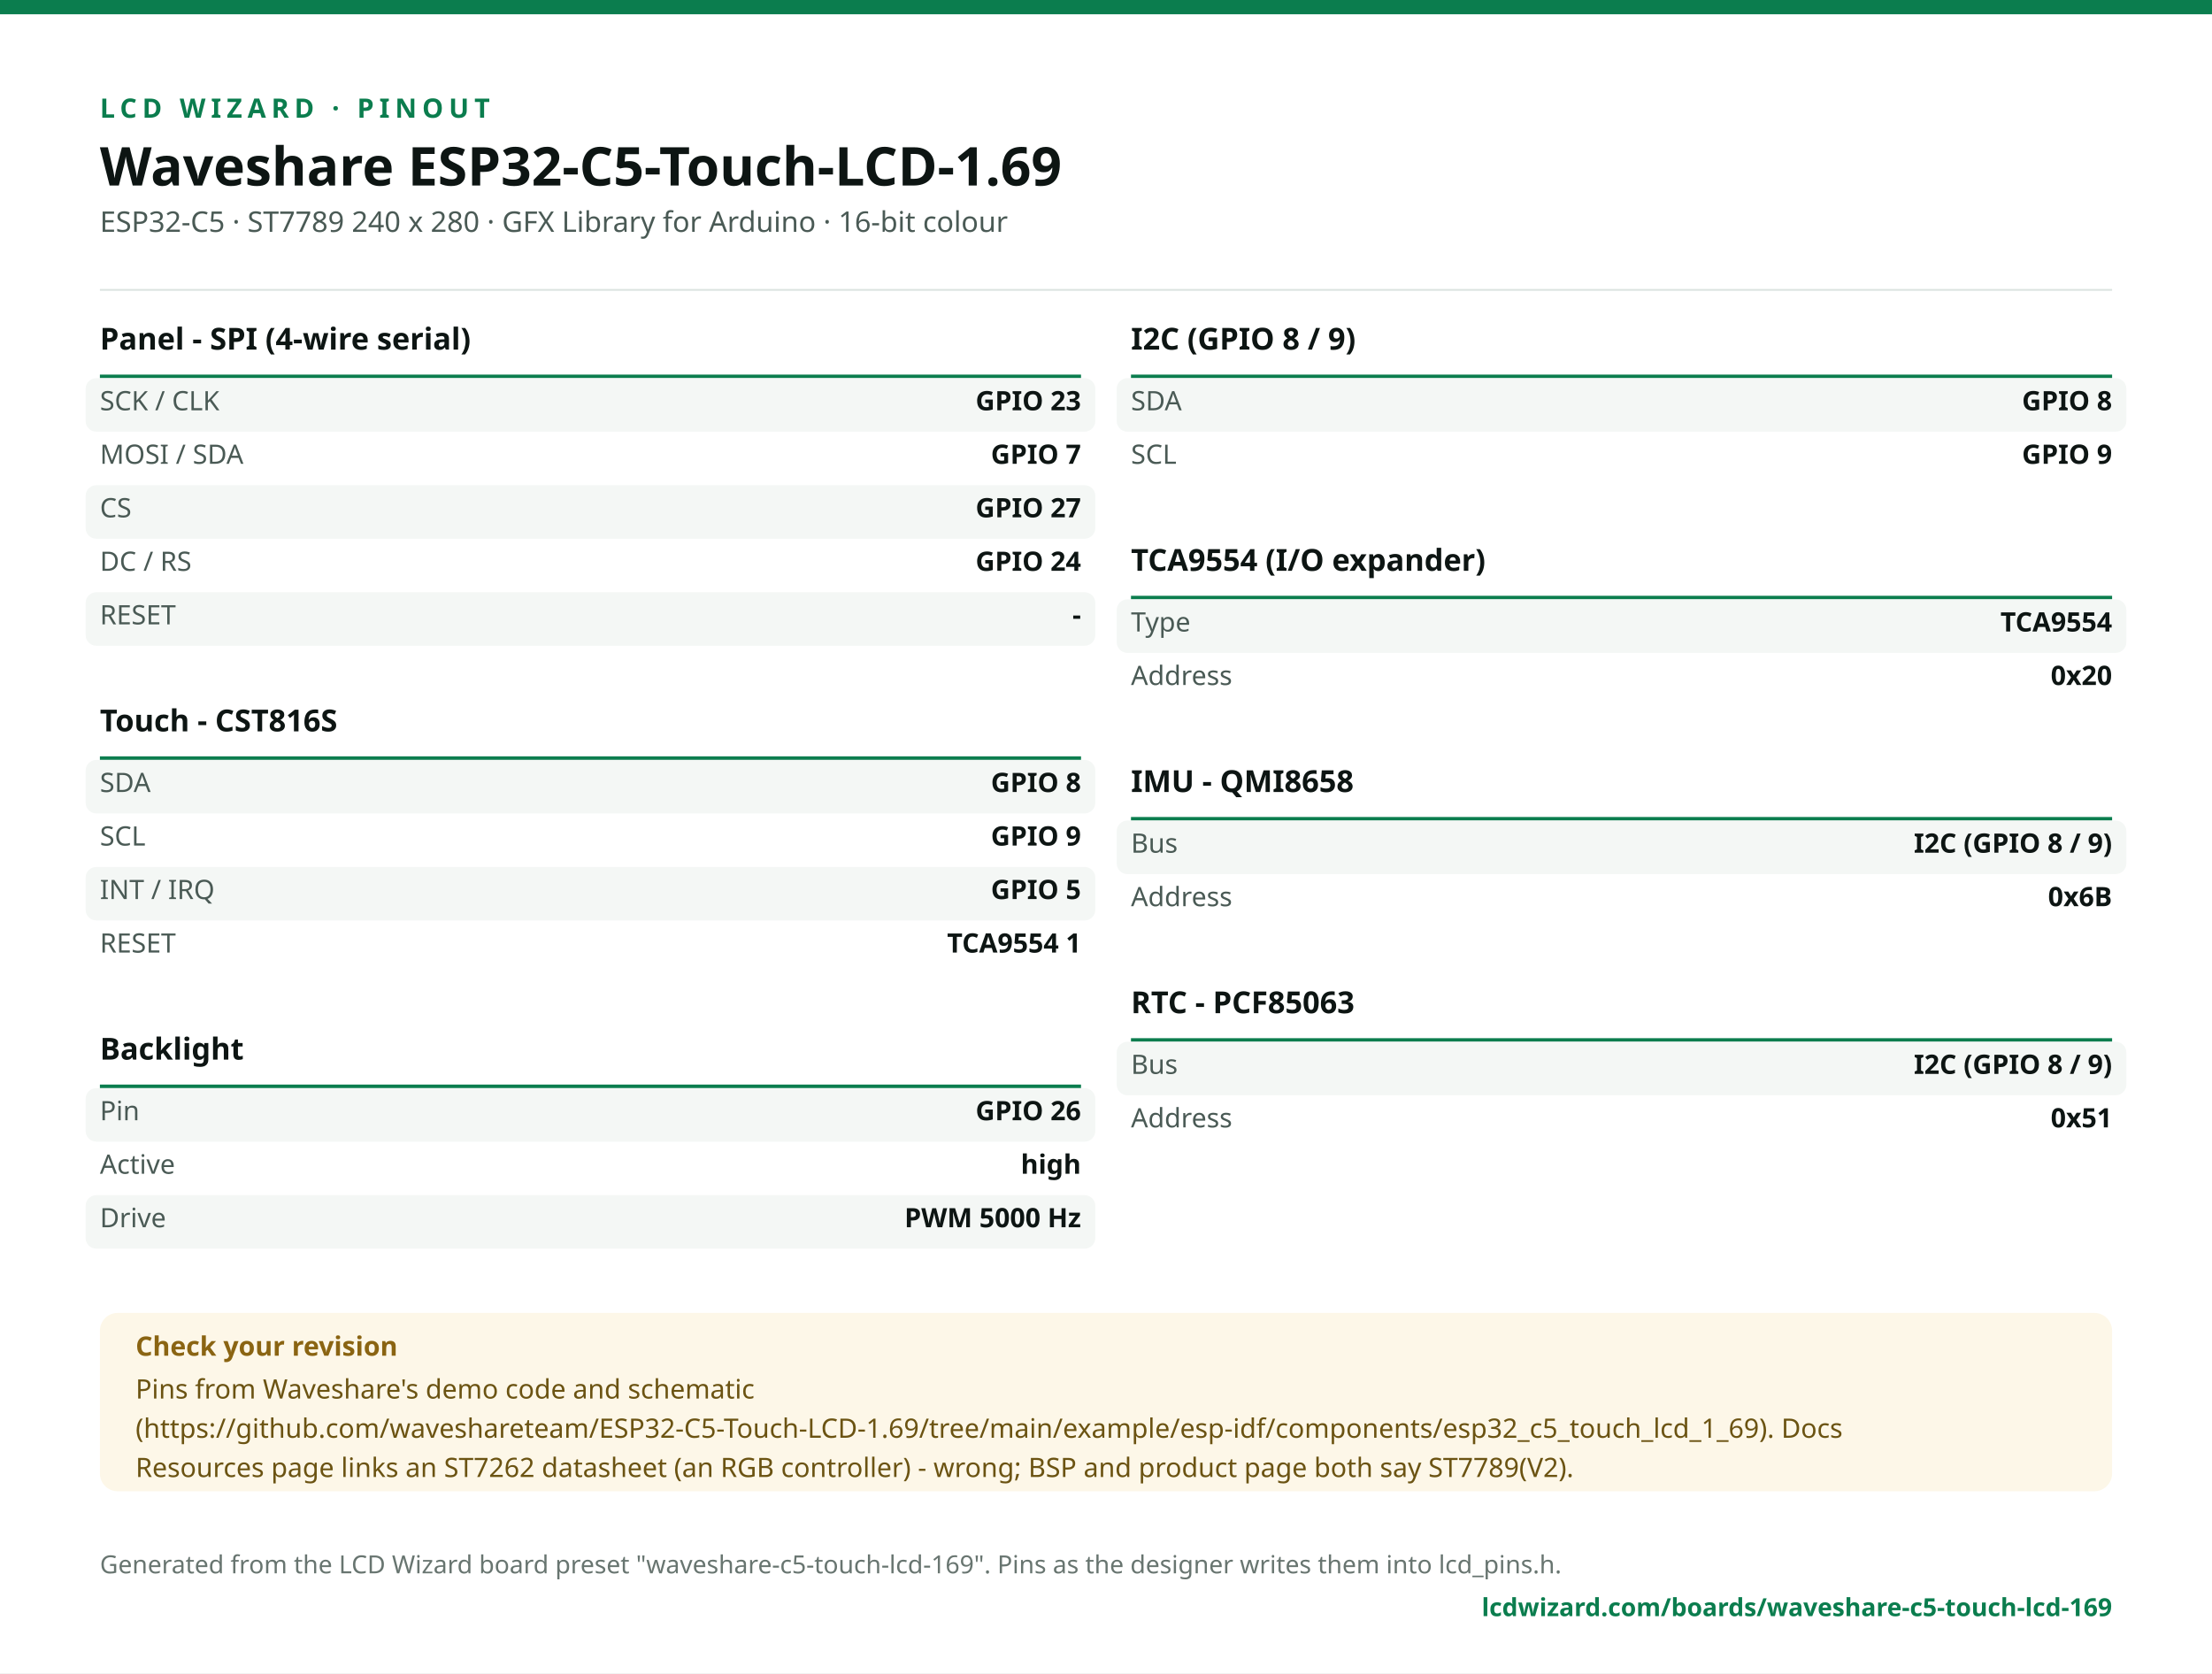
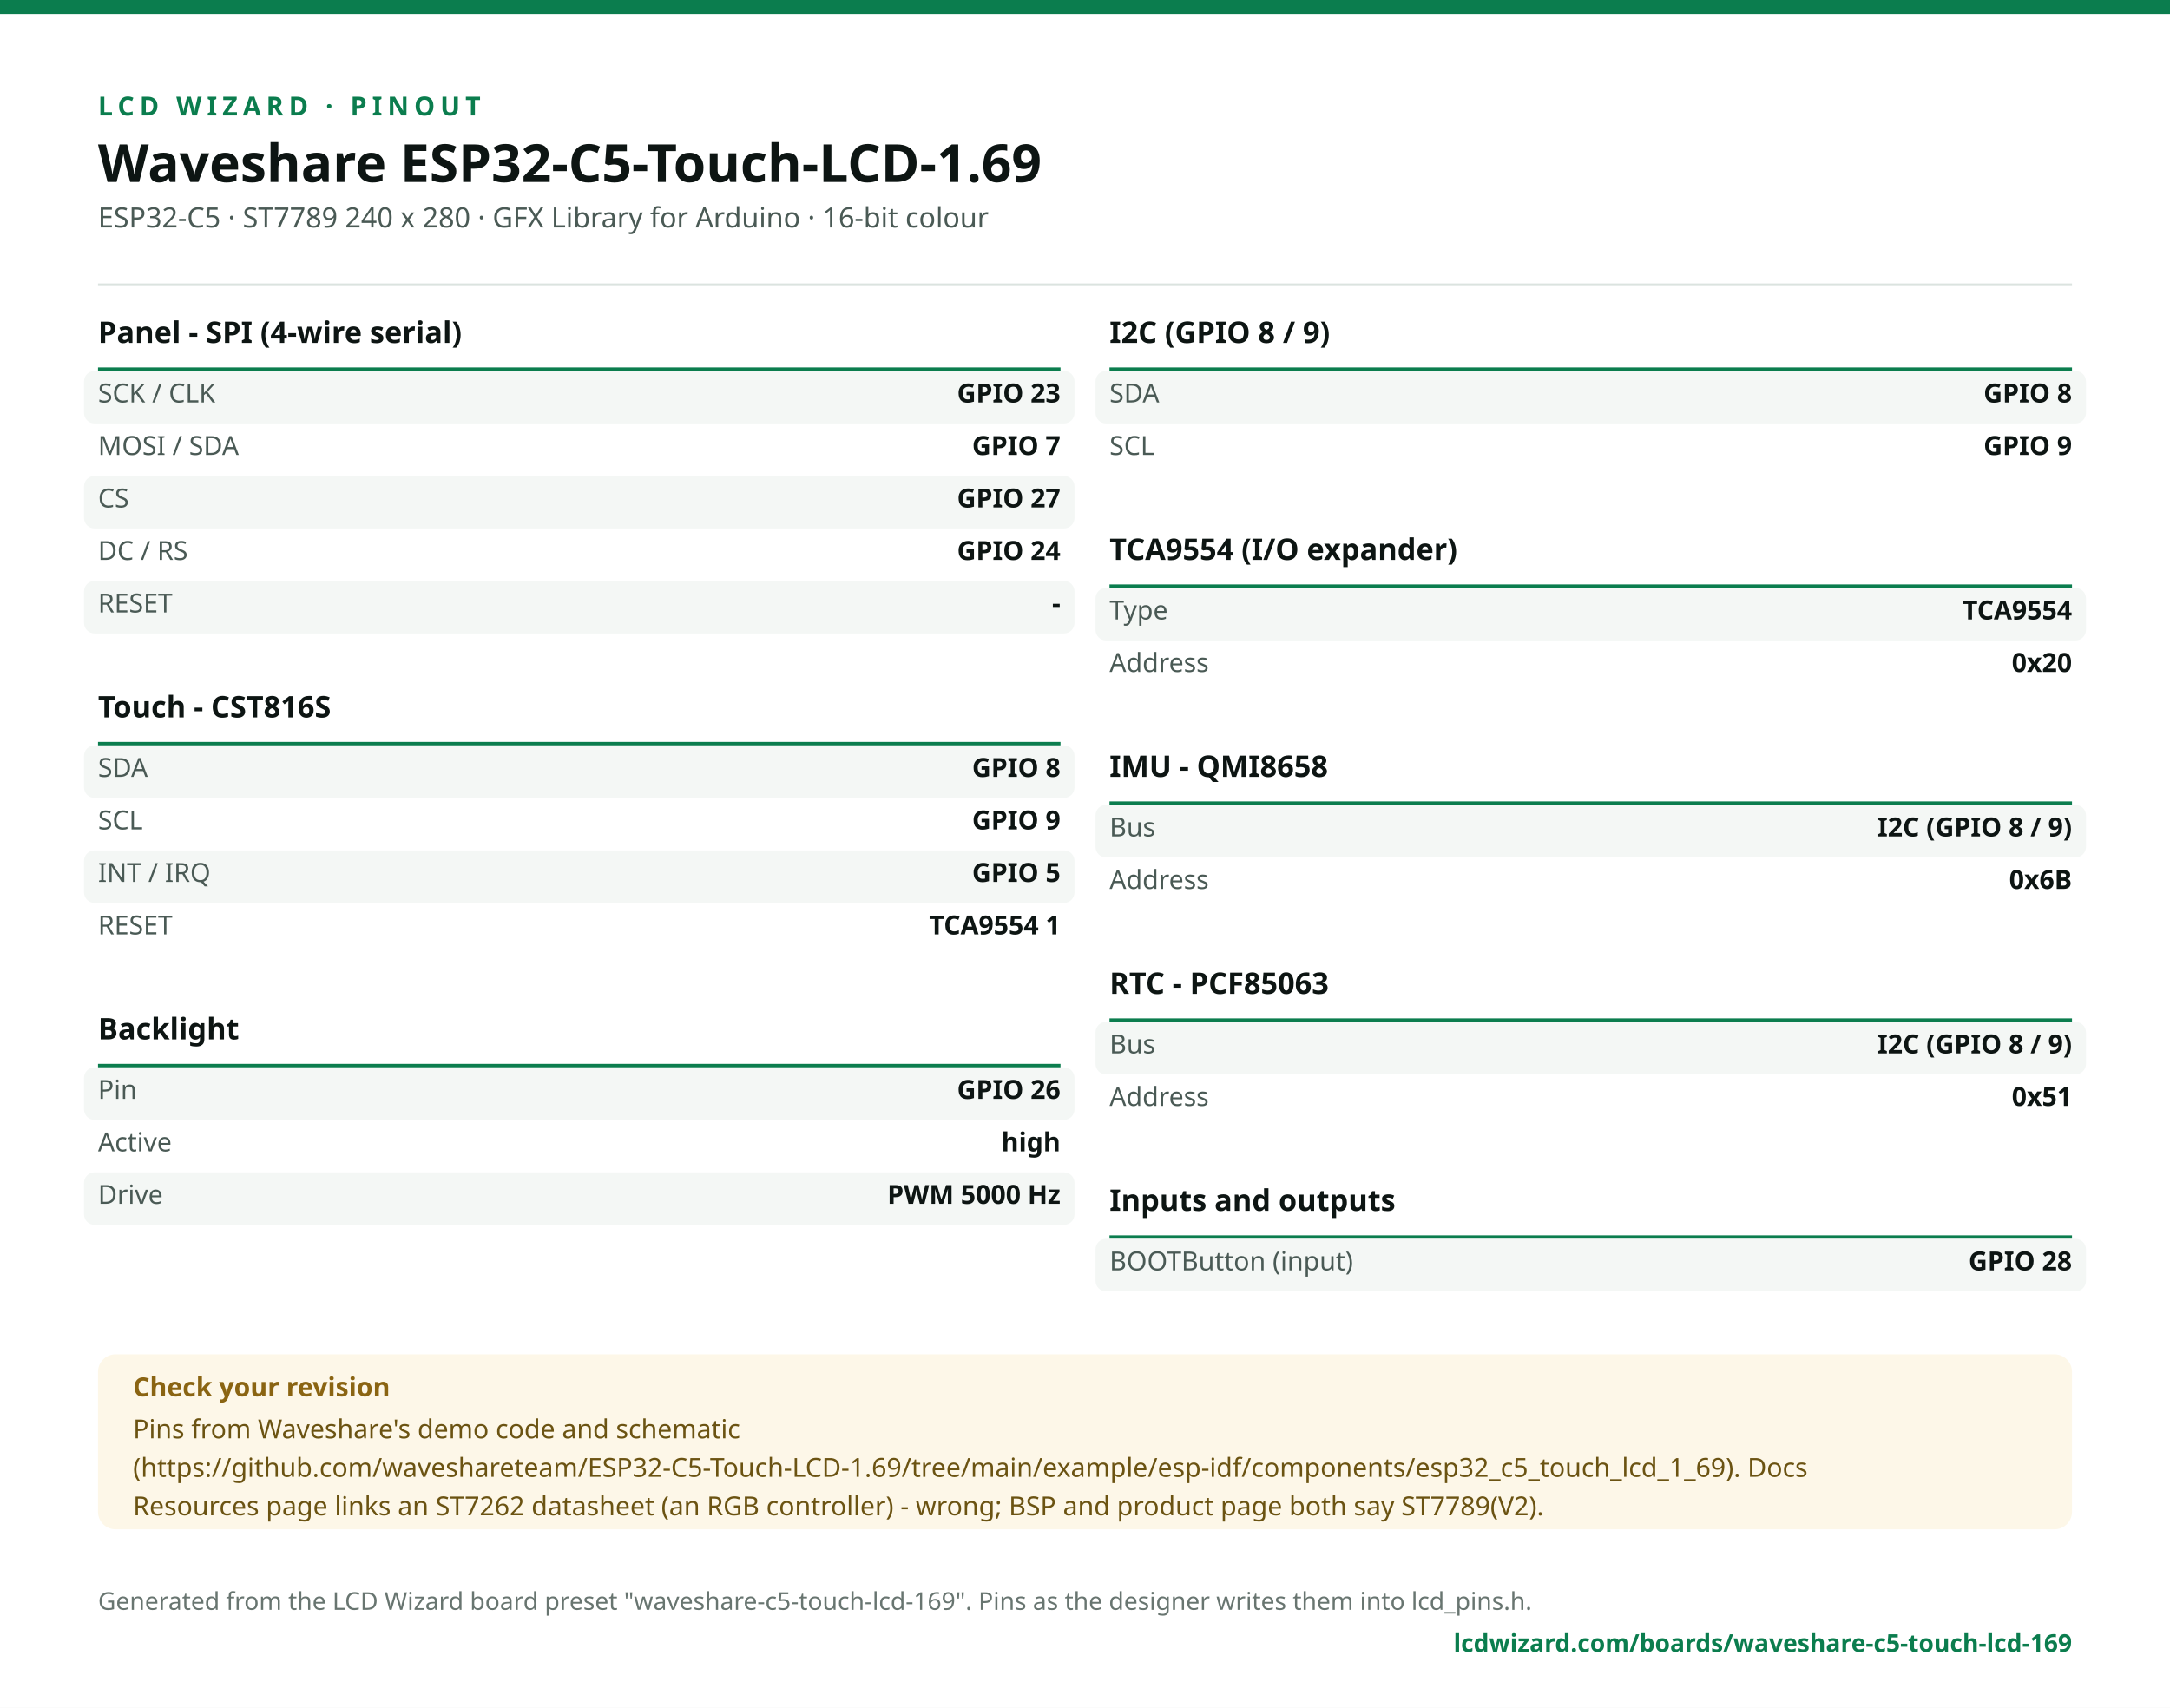
- <svg xmlns="http://www.w3.org/2000/svg" width="1240" height="938" viewBox="0 0 1240 938">
-   <rect width="1240" height="938" fill="#ffffff" />
+ <svg xmlns="http://www.w3.org/2000/svg" width="1240" height="976" viewBox="0 0 1240 976">
+   <rect width="1240" height="976" fill="#ffffff" />
  <rect x="0" y="0" width="1240" height="8" fill="#0b7d4e" />
  <text x="56" y="66" font-family="Montserrat" font-weight="700" font-size="15" letter-spacing="3" fill="#0b7d4e">LCD WIZARD  ·  PINOUT</text>
  <text x="56" y="104" font-family="Montserrat" font-weight="700" font-size="30" fill="#0d1513">Waveshare ESP32-C5-Touch-LCD-1.69</text>
  <text x="56" y="130" font-family="Montserrat" font-weight="500" font-size="16" fill="#4a5a55">ESP32-C5   ·   ST7789 240 x 280   ·   GFX Library for Arduino   ·   16-bit colour</text>
  <rect x="56" y="162" width="1128" height="1" fill="#dbe3df" />
  <text x="56" y="196" font-family="Montserrat" font-weight="700" font-size="17" fill="#0d1513">Panel - SPI (4-wire serial)</text>
  <rect x="56" y="210" width="550" height="2" fill="#0b7d4e" />
  <rect x="48" y="212" width="566" height="30" rx="6" fill="#f4f7f5" />
  <text x="56" y="230" font-family="Montserrat" font-weight="500" font-size="15" fill="#4a5a55">SCK / CLK</text>
  <text x="606" text-anchor="end" y="230" font-family="Montserrat" font-weight="700" font-size="15" fill="#0d1513">GPIO 23</text>
  <text x="56" y="260" font-family="Montserrat" font-weight="500" font-size="15" fill="#4a5a55">MOSI / SDA</text>
  <text x="606" text-anchor="end" y="260" font-family="Montserrat" font-weight="700" font-size="15" fill="#0d1513">GPIO 7</text>
  <rect x="48" y="272" width="566" height="30" rx="6" fill="#f4f7f5" />
  <text x="56" y="290" font-family="Montserrat" font-weight="500" font-size="15" fill="#4a5a55">CS</text>
  <text x="606" text-anchor="end" y="290" font-family="Montserrat" font-weight="700" font-size="15" fill="#0d1513">GPIO 27</text>
  <text x="56" y="320" font-family="Montserrat" font-weight="500" font-size="15" fill="#4a5a55">DC / RS</text>
  <text x="606" text-anchor="end" y="320" font-family="Montserrat" font-weight="700" font-size="15" fill="#0d1513">GPIO 24</text>
  <rect x="48" y="332" width="566" height="30" rx="6" fill="#f4f7f5" />
  <text x="56" y="350" font-family="Montserrat" font-weight="500" font-size="15" fill="#4a5a55">RESET</text>
  <text x="606" text-anchor="end" y="350" font-family="Montserrat" font-weight="700" font-size="15" fill="#0d1513">-</text>
  <text x="56" y="410" font-family="Montserrat" font-weight="700" font-size="17" fill="#0d1513">Touch - CST816S</text>
  <rect x="56" y="424" width="550" height="2" fill="#0b7d4e" />
  <rect x="48" y="426" width="566" height="30" rx="6" fill="#f4f7f5" />
  <text x="56" y="444" font-family="Montserrat" font-weight="500" font-size="15" fill="#4a5a55">SDA</text>
  <text x="606" text-anchor="end" y="444" font-family="Montserrat" font-weight="700" font-size="15" fill="#0d1513">GPIO 8</text>
  <text x="56" y="474" font-family="Montserrat" font-weight="500" font-size="15" fill="#4a5a55">SCL</text>
  <text x="606" text-anchor="end" y="474" font-family="Montserrat" font-weight="700" font-size="15" fill="#0d1513">GPIO 9</text>
  <rect x="48" y="486" width="566" height="30" rx="6" fill="#f4f7f5" />
  <text x="56" y="504" font-family="Montserrat" font-weight="500" font-size="15" fill="#4a5a55">INT / IRQ</text>
  <text x="606" text-anchor="end" y="504" font-family="Montserrat" font-weight="700" font-size="15" fill="#0d1513">GPIO 5</text>
  <text x="56" y="534" font-family="Montserrat" font-weight="500" font-size="15" fill="#4a5a55">RESET</text>
  <text x="606" text-anchor="end" y="534" font-family="Montserrat" font-weight="700" font-size="15" fill="#0d1513">TCA9554 1</text>
  <text x="56" y="594" font-family="Montserrat" font-weight="700" font-size="17" fill="#0d1513">Backlight</text>
  <rect x="56" y="608" width="550" height="2" fill="#0b7d4e" />
  <rect x="48" y="610" width="566" height="30" rx="6" fill="#f4f7f5" />
  <text x="56" y="628" font-family="Montserrat" font-weight="500" font-size="15" fill="#4a5a55">Pin</text>
  <text x="606" text-anchor="end" y="628" font-family="Montserrat" font-weight="700" font-size="15" fill="#0d1513">GPIO 26</text>
  <text x="56" y="658" font-family="Montserrat" font-weight="500" font-size="15" fill="#4a5a55">Active</text>
  <text x="606" text-anchor="end" y="658" font-family="Montserrat" font-weight="700" font-size="15" fill="#0d1513">high</text>
  <rect x="48" y="670" width="566" height="30" rx="6" fill="#f4f7f5" />
  <text x="56" y="688" font-family="Montserrat" font-weight="500" font-size="15" fill="#4a5a55">Drive</text>
  <text x="606" text-anchor="end" y="688" font-family="Montserrat" font-weight="700" font-size="15" fill="#0d1513">PWM 5000 Hz</text>
  <text x="634" y="196" font-family="Montserrat" font-weight="700" font-size="17" fill="#0d1513">I2C (GPIO 8 / 9)</text>
  <rect x="634" y="210" width="550" height="2" fill="#0b7d4e" />
  <rect x="626" y="212" width="566" height="30" rx="6" fill="#f4f7f5" />
  <text x="634" y="230" font-family="Montserrat" font-weight="500" font-size="15" fill="#4a5a55">SDA</text>
  <text x="1184" text-anchor="end" y="230" font-family="Montserrat" font-weight="700" font-size="15" fill="#0d1513">GPIO 8</text>
  <text x="634" y="260" font-family="Montserrat" font-weight="500" font-size="15" fill="#4a5a55">SCL</text>
  <text x="1184" text-anchor="end" y="260" font-family="Montserrat" font-weight="700" font-size="15" fill="#0d1513">GPIO 9</text>
  <text x="634" y="320" font-family="Montserrat" font-weight="700" font-size="17" fill="#0d1513">TCA9554 (I/O expander)</text>
  <rect x="634" y="334" width="550" height="2" fill="#0b7d4e" />
  <rect x="626" y="336" width="566" height="30" rx="6" fill="#f4f7f5" />
  <text x="634" y="354" font-family="Montserrat" font-weight="500" font-size="15" fill="#4a5a55">Type</text>
  <text x="1184" text-anchor="end" y="354" font-family="Montserrat" font-weight="700" font-size="15" fill="#0d1513">TCA9554</text>
  <text x="634" y="384" font-family="Montserrat" font-weight="500" font-size="15" fill="#4a5a55">Address</text>
  <text x="1184" text-anchor="end" y="384" font-family="Montserrat" font-weight="700" font-size="15" fill="#0d1513">0x20</text>
  <text x="634" y="444" font-family="Montserrat" font-weight="700" font-size="17" fill="#0d1513">IMU - QMI8658</text>
  <rect x="634" y="458" width="550" height="2" fill="#0b7d4e" />
  <rect x="626" y="460" width="566" height="30" rx="6" fill="#f4f7f5" />
  <text x="634" y="478" font-family="Montserrat" font-weight="500" font-size="15" fill="#4a5a55">Bus</text>
  <text x="1184" text-anchor="end" y="478" font-family="Montserrat" font-weight="700" font-size="15" fill="#0d1513">I2C (GPIO 8 / 9)</text>
  <text x="634" y="508" font-family="Montserrat" font-weight="500" font-size="15" fill="#4a5a55">Address</text>
  <text x="1184" text-anchor="end" y="508" font-family="Montserrat" font-weight="700" font-size="15" fill="#0d1513">0x6B</text>
  <text x="634" y="568" font-family="Montserrat" font-weight="700" font-size="17" fill="#0d1513">RTC - PCF85063</text>
  <rect x="634" y="582" width="550" height="2" fill="#0b7d4e" />
  <rect x="626" y="584" width="566" height="30" rx="6" fill="#f4f7f5" />
  <text x="634" y="602" font-family="Montserrat" font-weight="500" font-size="15" fill="#4a5a55">Bus</text>
  <text x="1184" text-anchor="end" y="602" font-family="Montserrat" font-weight="700" font-size="15" fill="#0d1513">I2C (GPIO 8 / 9)</text>
  <text x="634" y="632" font-family="Montserrat" font-weight="500" font-size="15" fill="#4a5a55">Address</text>
  <text x="1184" text-anchor="end" y="632" font-family="Montserrat" font-weight="700" font-size="15" fill="#0d1513">0x51</text>
-   <rect x="56" y="736" width="1128" height="100" rx="10" fill="#fdf7e8" />
-   <text x="76" y="760" font-family="Montserrat" font-weight="700" font-size="15" fill="#8a6412">Check your revision</text>
-   <text x="76" y="784" font-family="Montserrat" font-weight="500" font-size="15" fill="#6b5312">Pins from Waveshare's demo code and schematic</text>
-   <text x="76" y="806" font-family="Montserrat" font-weight="500" font-size="15" fill="#6b5312">(https://github.com/waveshareteam/ESP32-C5-Touch-LCD-1.69/tree/main/example/esp-idf/components/esp32_c5_touch_lcd_1_69). Docs</text>
-   <text x="76" y="828" font-family="Montserrat" font-weight="500" font-size="15" fill="#6b5312">Resources page links an ST7262 datasheet (an RGB controller) - wrong; BSP and product page both say ST7789(V2).</text>
-   <text x="56" y="882" font-family="Montserrat" font-weight="500" font-size="14" fill="#687570">Generated from the LCD Wizard board preset "waveshare-c5-touch-lcd-169". Pins as the designer writes them into lcd_pins.h.</text>
-   <text x="1184" text-anchor="end" y="906" font-family="Montserrat" font-weight="700" font-size="14" fill="#0b7d4e">lcdwizard.com/boards/waveshare-c5-touch-lcd-169</text>
+   <text x="634" y="692" font-family="Montserrat" font-weight="700" font-size="17" fill="#0d1513">Inputs and outputs</text>
+   <rect x="634" y="706" width="550" height="2" fill="#0b7d4e" />
+   <rect x="626" y="708" width="566" height="30" rx="6" fill="#f4f7f5" />
+   <text x="634" y="726" font-family="Montserrat" font-weight="500" font-size="15" fill="#4a5a55">BOOTButton (input)</text>
+   <text x="1184" text-anchor="end" y="726" font-family="Montserrat" font-weight="700" font-size="15" fill="#0d1513">GPIO 28</text>
+   <rect x="56" y="774" width="1128" height="100" rx="10" fill="#fdf7e8" />
+   <text x="76" y="798" font-family="Montserrat" font-weight="700" font-size="15" fill="#8a6412">Check your revision</text>
+   <text x="76" y="822" font-family="Montserrat" font-weight="500" font-size="15" fill="#6b5312">Pins from Waveshare's demo code and schematic</text>
+   <text x="76" y="844" font-family="Montserrat" font-weight="500" font-size="15" fill="#6b5312">(https://github.com/waveshareteam/ESP32-C5-Touch-LCD-1.69/tree/main/example/esp-idf/components/esp32_c5_touch_lcd_1_69). Docs</text>
+   <text x="76" y="866" font-family="Montserrat" font-weight="500" font-size="15" fill="#6b5312">Resources page links an ST7262 datasheet (an RGB controller) - wrong; BSP and product page both say ST7789(V2).</text>
+   <text x="56" y="920" font-family="Montserrat" font-weight="500" font-size="14" fill="#687570">Generated from the LCD Wizard board preset "waveshare-c5-touch-lcd-169". Pins as the designer writes them into lcd_pins.h.</text>
+   <text x="1184" text-anchor="end" y="944" font-family="Montserrat" font-weight="700" font-size="14" fill="#0b7d4e">lcdwizard.com/boards/waveshare-c5-touch-lcd-169</text>
</svg>
